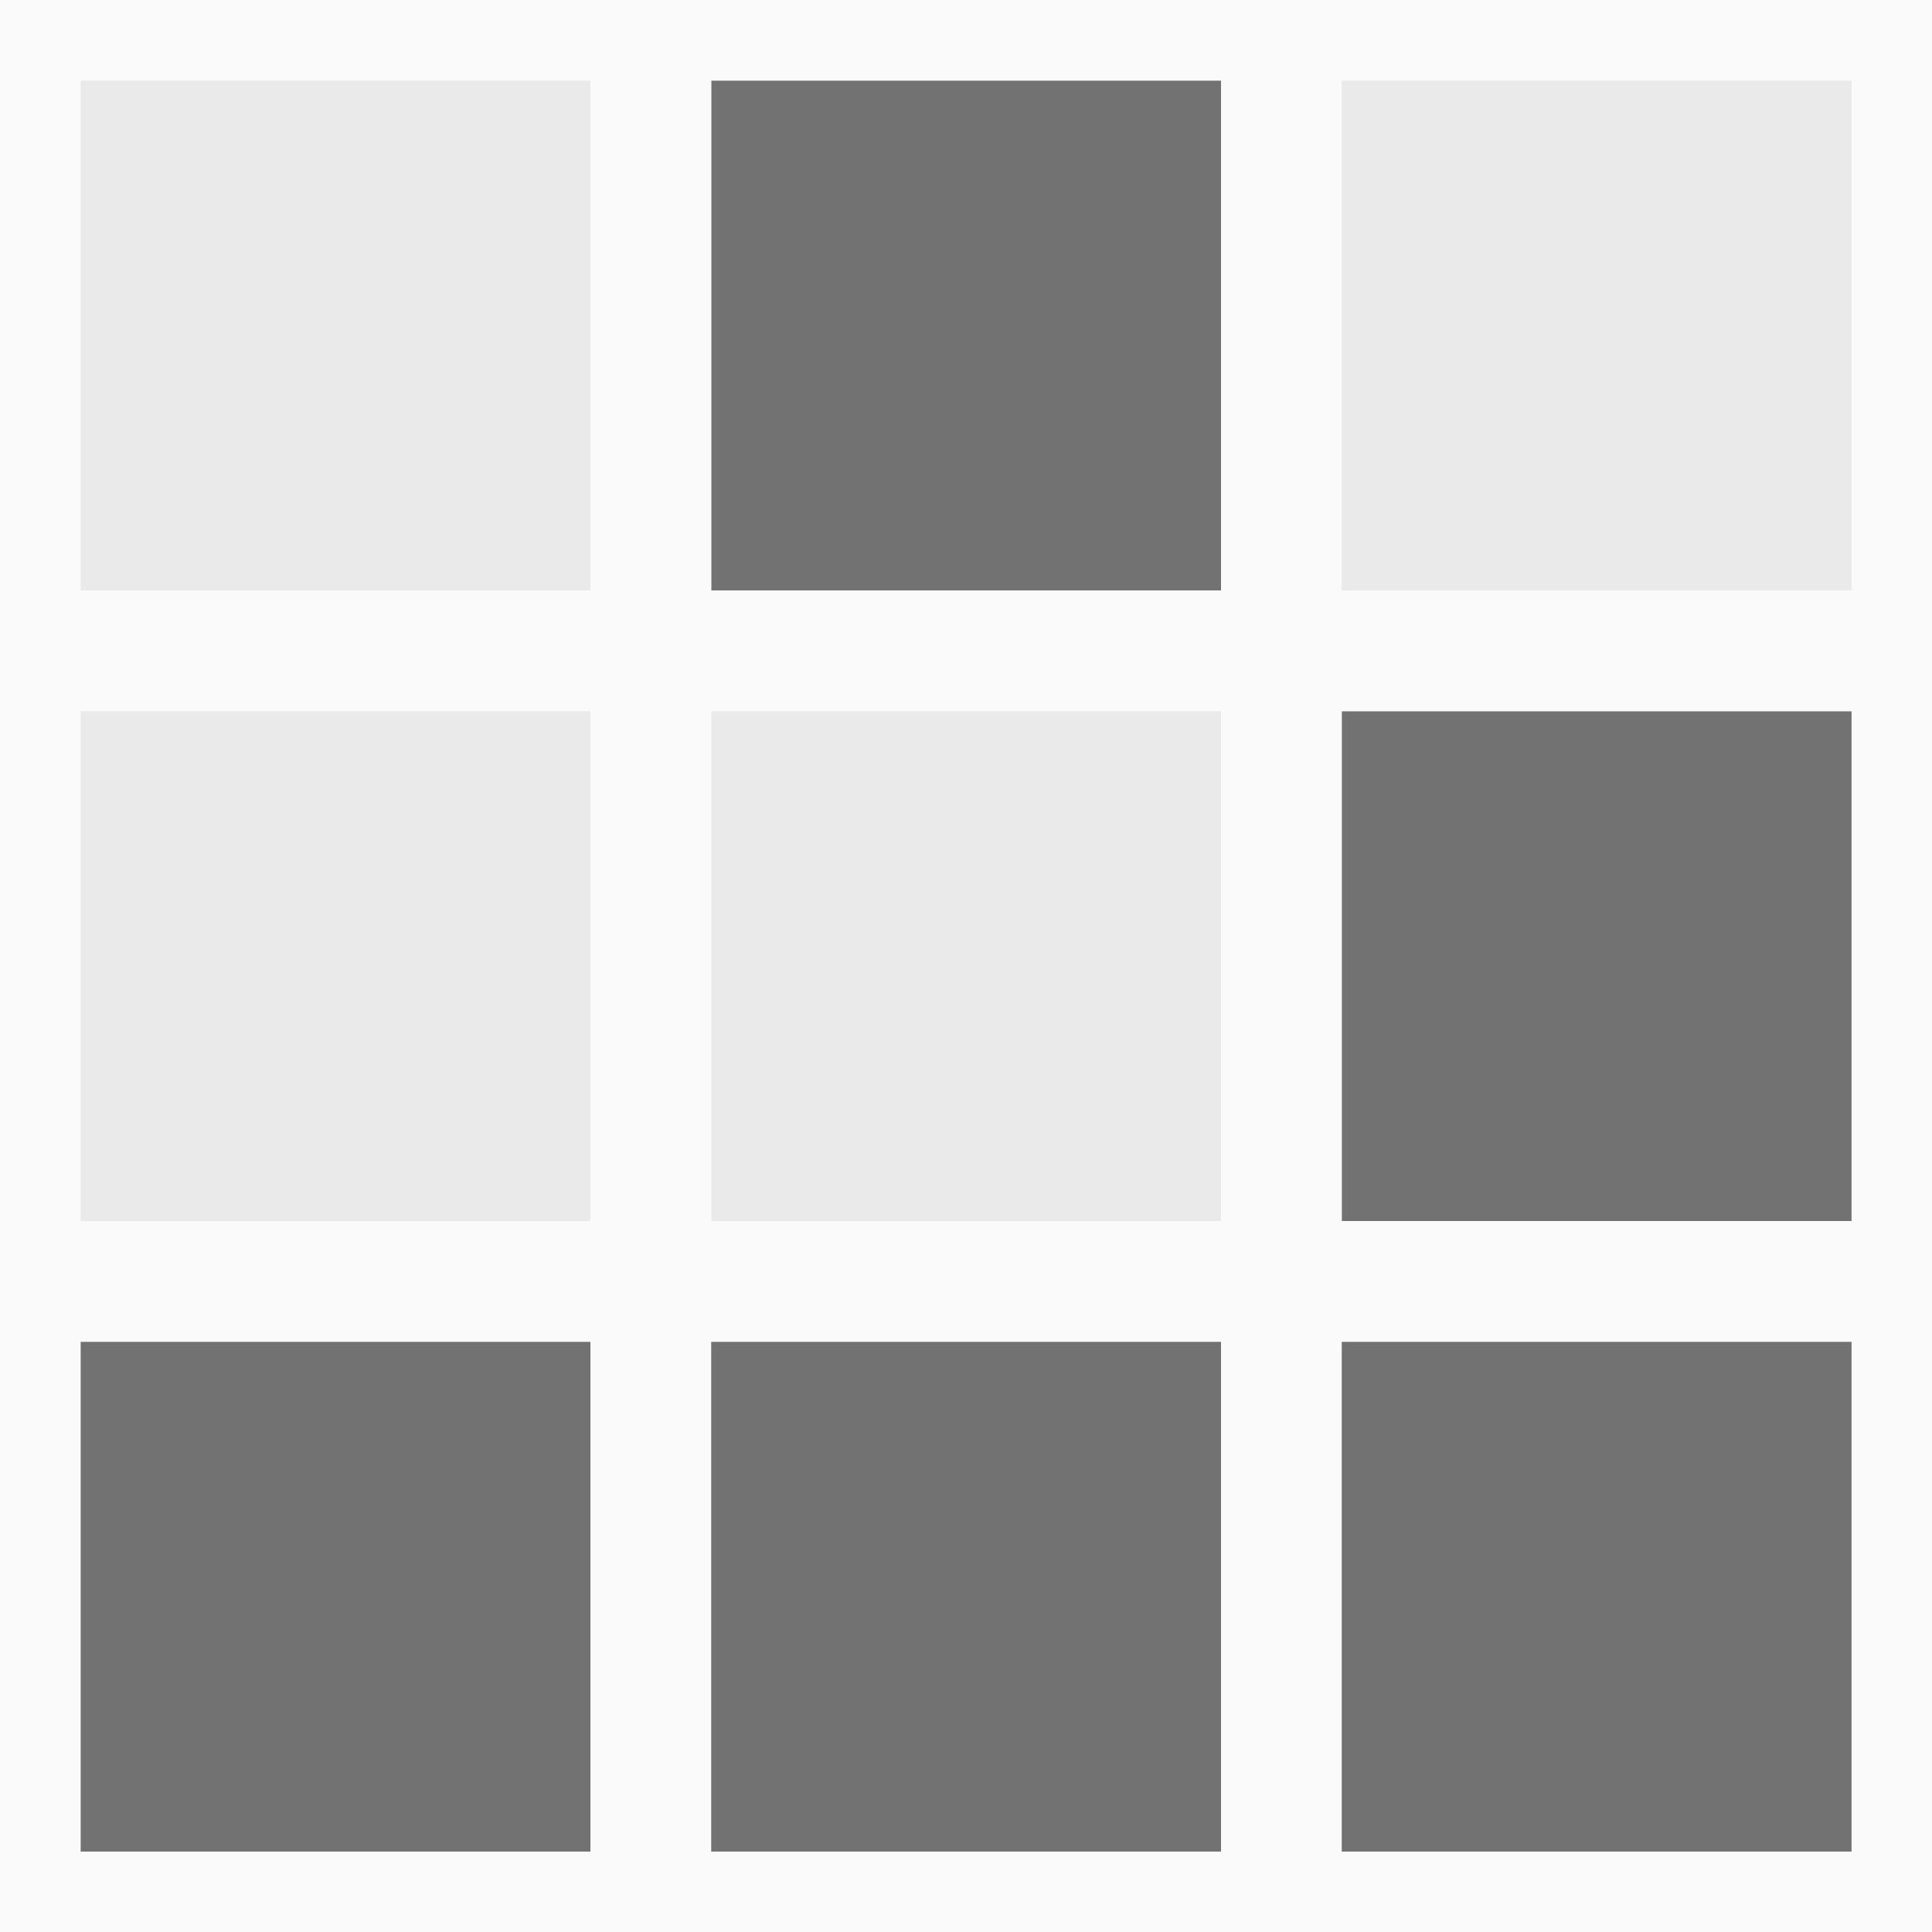
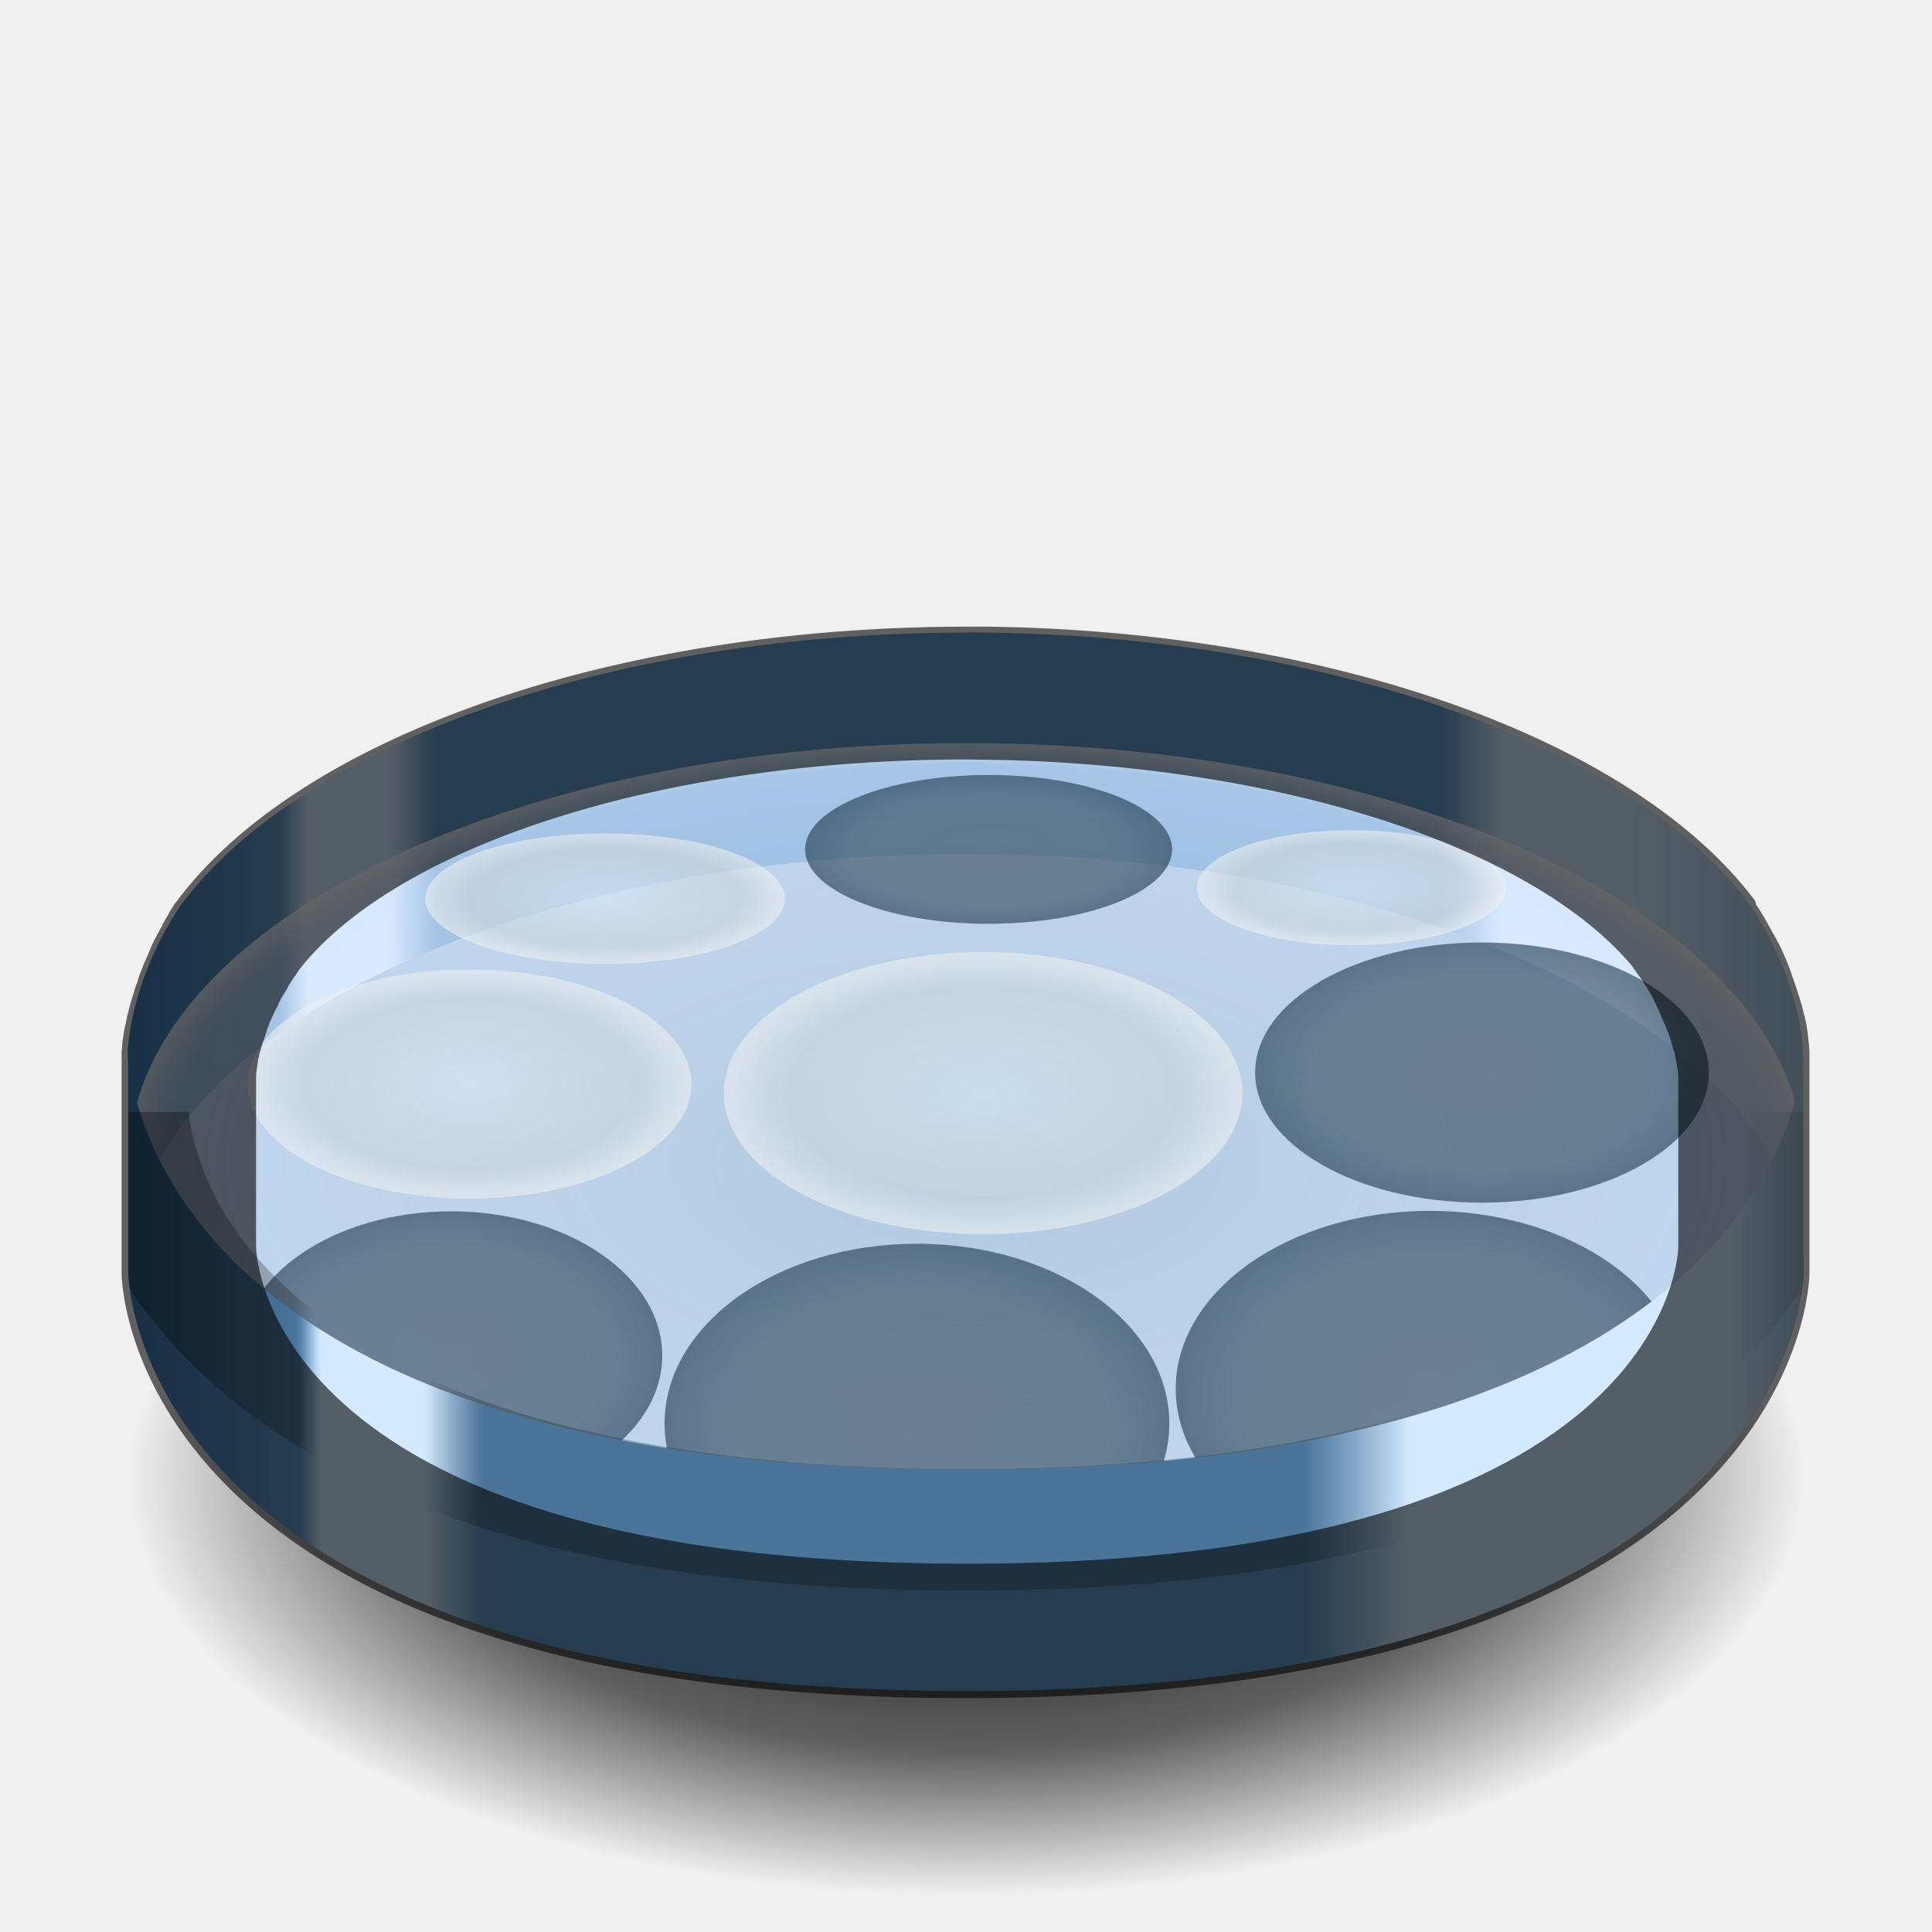
- <svg xmlns="http://www.w3.org/2000/svg" width="16" height="16" viewBox="0 0 4.233 4.233" version="1.1" id="svg5">
+ <svg xmlns="http://www.w3.org/2000/svg" xmlns:xlink="http://www.w3.org/1999/xlink" width="16" height="16" viewBox="0 0 4.233 4.233" version="1.1" id="svg5">
  <defs id="defs2">
-     <linearGradient id="linearGradient4482">
-       <stop style="stop-color:#ffffff;stop-opacity:1;" offset="0" id="stop4480" />
+     <linearGradient id="linearGradient2240">
+       <stop style="stop-color:#000000;stop-opacity:1;" offset="0" id="stop2234" />
+       <stop style="stop-color:#000000;stop-opacity:0.6" offset="0.656" id="stop2242" />
+       <stop style="stop-color:#000000;stop-opacity:0;" offset="1" id="stop2238" />
    </linearGradient>
-     <filter height="6.29" width="3.249" y="-2.321" x="-0.987" style="color-interpolation-filters:sRGB" id="filter9715">
-       <feOffset dx="7" dy="7" in="SourceAlpha" result="result3" id="feOffset9693" />
-       <feGaussianBlur stdDeviation="8" in="result3" result="result1" id="feGaussianBlur9695" />
-       <feComposite operator="in" in2="result1" in="SourceGraphic" result="result2" id="feComposite9697" />
-       <feComposite operator="out" result="fbSourceGraphic" in="result2" in2="result2" id="feComposite9699" />
-       <feColorMatrix result="fbSourceGraphicAlpha" in="fbSourceGraphic" values="0 0 0 -1 0 0 0 0 -1 0 0 0 0 1 0 0 0 0 4 0 " id="feColorMatrix9701" />
-       <feGaussianBlur result="result0" in="fbSourceGraphicAlpha" stdDeviation="2" id="feGaussianBlur9703" />
-       <feSpecularLighting specularExponent="20" specularConstant="1.2" surfaceScale="3" lighting-color="#ffffff" result="result1" in="result0" id="feSpecularLighting9707">
-         <feDistantLight azimuth="235" elevation="45" id="feDistantLight9705" />
-       </feSpecularLighting>
-       <feComposite operator="in" result="result2" in="result1" in2="fbSourceGraphicAlpha" id="feComposite9709" />
-       <feComposite in="fbSourceGraphic" operator="arithmetic" k2="2" k3="2" in2="result2" result="result91" id="feComposite9711" k1="0" k4="0" />
-       <feBlend mode="multiply" in2="result91" id="feBlend9713" />
-     </filter>
-     <clipPath clipPathUnits="userSpaceOnUse" id="clipPath13619">
-       <rect style="opacity:1;fill:#ffffff;fill-opacity:1;fill-rule:evenodd;stroke:none;stroke-width:0.27;stroke-linecap:round;stroke-linejoin:round;stroke-miterlimit:4;stroke-dasharray:none;stroke-dashoffset:0;stroke-opacity:1" id="rect13621" width="8.467" height="8.467" x="0" y="0" />
-     </clipPath>
-     <clipPath clipPathUnits="userSpaceOnUse" id="clipPath13623">
-       <rect style="opacity:1;fill:#ffffff;fill-opacity:1;fill-rule:evenodd;stroke:none;stroke-width:0.27;stroke-linecap:round;stroke-linejoin:round;stroke-miterlimit:4;stroke-dasharray:none;stroke-dashoffset:0;stroke-opacity:1" id="rect13625" width="8.467" height="8.467" x="0" y="0" />
-     </clipPath>
-     <clipPath clipPathUnits="userSpaceOnUse" id="clipPath13627">
-       <rect style="opacity:1;fill:#ffffff;fill-opacity:1;fill-rule:evenodd;stroke:none;stroke-width:0.27;stroke-linecap:round;stroke-linejoin:round;stroke-miterlimit:4;stroke-dasharray:none;stroke-dashoffset:0;stroke-opacity:1" id="rect13629" width="8.467" height="8.467" x="0" y="0" />
-     </clipPath>
-     <clipPath clipPathUnits="userSpaceOnUse" id="clipPath13631">
-       <rect style="opacity:1;fill:#ffffff;fill-opacity:1;fill-rule:evenodd;stroke:none;stroke-width:0.27;stroke-linecap:round;stroke-linejoin:round;stroke-miterlimit:4;stroke-dasharray:none;stroke-dashoffset:0;stroke-opacity:1" id="rect13633" width="8.467" height="8.467" x="0" y="0" />
-     </clipPath>
-     <clipPath clipPathUnits="userSpaceOnUse" id="clipPath13635">
-       <rect style="opacity:1;fill:#ffffff;fill-opacity:1;fill-rule:evenodd;stroke:none;stroke-width:0.27;stroke-linecap:round;stroke-linejoin:round;stroke-miterlimit:4;stroke-dasharray:none;stroke-dashoffset:0;stroke-opacity:1" id="rect13637" width="8.467" height="8.467" x="0" y="0" />
-     </clipPath>
-     <clipPath clipPathUnits="userSpaceOnUse" id="clipPath13639">
-       <rect style="opacity:1;fill:#ffffff;fill-opacity:1;fill-rule:evenodd;stroke:none;stroke-width:0.27;stroke-linecap:round;stroke-linejoin:round;stroke-miterlimit:4;stroke-dasharray:none;stroke-dashoffset:0;stroke-opacity:1" id="rect13641" width="8.467" height="8.467" x="0" y="0" />
-     </clipPath>
-     <clipPath clipPathUnits="userSpaceOnUse" id="clipPath13643">
-       <rect style="opacity:1;fill:#ffffff;fill-opacity:1;fill-rule:evenodd;stroke:none;stroke-width:0.27;stroke-linecap:round;stroke-linejoin:round;stroke-miterlimit:4;stroke-dasharray:none;stroke-dashoffset:0;stroke-opacity:1" id="rect13645" width="8.467" height="8.467" x="0" y="0" />
-     </clipPath>
-     <clipPath clipPathUnits="userSpaceOnUse" id="clipPath13647">
-       <rect style="opacity:1;fill:#ffffff;fill-opacity:1;fill-rule:evenodd;stroke:none;stroke-width:0.27;stroke-linecap:round;stroke-linejoin:round;stroke-miterlimit:4;stroke-dasharray:none;stroke-dashoffset:0;stroke-opacity:1" id="rect13649" width="8.467" height="8.467" x="0" y="0" />
-     </clipPath>
-     <clipPath clipPathUnits="userSpaceOnUse" id="clipPath13651">
-       <rect style="opacity:1;fill:#ffffff;fill-opacity:1;fill-rule:evenodd;stroke:none;stroke-width:0.27;stroke-linecap:round;stroke-linejoin:round;stroke-miterlimit:4;stroke-dasharray:none;stroke-dashoffset:0;stroke-opacity:1" id="rect13653" width="8.467" height="8.467" x="0" y="0" />
-     </clipPath>
+     <linearGradient id="linearGradient1398">
+       <stop style="stop-color:#acacac;stop-opacity:1;" offset="0" id="stop1380" />
+       <stop style="stop-color:#c6c6c6;stop-opacity:1;" offset="0.102" id="stop1382" />
+       <stop style="stop-color:#ffffff;stop-opacity:1;" offset="0.115" id="stop1384" />
+       <stop style="stop-color:#ffffff;stop-opacity:1;" offset="0.178" id="stop1386" />
+       <stop style="stop-color:#c6c6c6;stop-opacity:1;" offset="0.212" id="stop1388" />
+       <stop style="stop-color:#c6c6c6;stop-opacity:1;" offset="0.701" id="stop1390" />
+       <stop style="stop-color:#ffffff;stop-opacity:1;" offset="0.764" id="stop1392" />
+       <stop style="stop-color:#ffffff;stop-opacity:1;" offset="0.957" id="stop1394" />
+       <stop style="stop-color:#e1e1e1;stop-opacity:1;" offset="1" id="stop1396" />
+     </linearGradient>
+     <linearGradient id="linearGradient1200">
+       <stop style="stop-color:#d9eaf6;stop-opacity:1" offset="0" id="stop1194" />
+       <stop style="stop-color:#cfd6dc;stop-opacity:1" offset="0.752" id="stop1196" />
+       <stop style="stop-color:#eff0f0;stop-opacity:1" offset="1" id="stop1198" />
+     </linearGradient>
+     <linearGradient id="linearGradient81653">
+       <stop style="stop-color:#000000;stop-opacity:1" offset="0" id="stop81635" />
+       <stop style="stop-color:#000000;stop-opacity:1" offset="0.102" id="stop81637" />
+       <stop style="stop-color:#d3eaff;stop-opacity:1" offset="0.115" id="stop81639" />
+       <stop style="stop-color:#d3eaff;stop-opacity:1" offset="0.178" id="stop81641" />
+       <stop style="stop-color:#000000;stop-opacity:1" offset="0.212" id="stop81643" />
+       <stop style="stop-color:#000000;stop-opacity:1" offset="0.701" id="stop81645" />
+       <stop style="stop-color:#d3eaff;stop-opacity:1" offset="0.764" id="stop81647" />
+       <stop style="stop-color:#000000;stop-opacity:1" offset="0.957" id="stop81649" />
+       <stop style="stop-color:#000000;stop-opacity:1" offset="1" id="stop81651" />
+     </linearGradient>
+     <linearGradient id="linearGradient79583">
+       <stop style="stop-color:#ffffff;stop-opacity:0.212" offset="0" id="stop79579" />
+       <stop style="stop-color:#dbe8ff;stop-opacity:0.58" offset="0.949" id="stop80699" />
+       <stop style="stop-color:#ffffff;stop-opacity:0.741" offset="1" id="stop79581" />
+     </linearGradient>
+     <linearGradient id="linearGradient78809-3">
+       <stop style="stop-color:#334756;stop-opacity:1" offset="0" id="stop78805" />
+       <stop style="stop-color:#2f4759;stop-opacity:1" offset="0.752" id="stop79389" />
+       <stop style="stop-color:#1a3548;stop-opacity:1" offset="1" id="stop78807" />
+     </linearGradient>
+     <linearGradient id="linearGradient8999">
+       <stop style="stop-color:#3a77ad;stop-opacity:1" offset="0" id="stop8981" />
+       <stop style="stop-color:#5f96c6;stop-opacity:1" offset="0.09" id="stop8983" />
+       <stop style="stop-color:#d3eaff;stop-opacity:1" offset="0.107" id="stop8985" />
+       <stop style="stop-color:#d3eaff;stop-opacity:1" offset="0.155" id="stop8987" />
+       <stop style="stop-color:#5f96c6;stop-opacity:1" offset="0.184" id="stop8989" />
+       <stop style="stop-color:#5f96c6;stop-opacity:1" offset="0.782" id="stop8991" />
+       <stop style="stop-color:#d3eaff;stop-opacity:1" offset="0.821" id="stop8993" />
+       <stop style="stop-color:#d3eaff;stop-opacity:1;" offset="0.898" id="stop8995" />
+       <stop style="stop-color:#a5c4e1;stop-opacity:1" offset="1" id="stop8997" />
+     </linearGradient>
+     <linearGradient id="linearGradient4154-3-6">
+       <stop style="stop-color:#3a77ad;stop-opacity:1" offset="0" id="stop4150" />
+       <stop style="stop-color:#5f96c6;stop-opacity:1" offset="0.102" id="stop5696" />
+       <stop style="stop-color:#d3eaff;stop-opacity:1" offset="0.115" id="stop4670" />
+       <stop style="stop-color:#d3eaff;stop-opacity:1" offset="0.178" id="stop6532" />
+       <stop style="stop-color:#5f96c6;stop-opacity:1" offset="0.212" id="stop5826" />
+       <stop style="stop-color:#5f96c6;stop-opacity:1" offset="0.701" id="stop7368" />
+       <stop style="stop-color:#d3eaff;stop-opacity:1" offset="0.764" id="stop7174" />
+       <stop style="stop-color:#d3eaff;stop-opacity:1;" offset="0.957" id="stop7882" />
+       <stop style="stop-color:#a5c4e1;stop-opacity:1" offset="1" id="stop4152" />
+     </linearGradient>
+     <linearGradient xlink:href="#linearGradient4154-3-6" id="linearGradient4156" x1="2.381" y1="18.645" x2="31.485" y2="18.645" gradientUnits="userSpaceOnUse" spreadMethod="pad" gradientTransform="matrix(0.1261261,0,0,0.1261261,-0.0190613,0.6517622)" />
+     <linearGradient xlink:href="#linearGradient8999" id="linearGradient8704" x1="2.381" y1="13.089" x2="31.485" y2="13.089" gradientUnits="userSpaceOnUse" gradientTransform="matrix(0.1261261,0,0,0.1261261,-0.0190613,0.6517622)" />
+     <radialGradient xlink:href="#linearGradient78809-3" id="radialGradient78811" cx="19.056" cy="10.072" fx="19.056" fy="10.072" r="4.402" gradientTransform="matrix(0.09133356,0,0,0.03703069,0.4254571,1.488239)" gradientUnits="userSpaceOnUse" />
+     <radialGradient xlink:href="#linearGradient78809-3" id="radialGradient79507" cx="24.611" cy="13.584" fx="24.611" fy="13.584" r="3.942" gradientTransform="matrix(0.1261261,0,0,0.07223723,0.1429704,1.368273)" gradientUnits="userSpaceOnUse" />
+     <radialGradient xlink:href="#linearGradient78809-3" id="radialGradient79561" cx="24.99" cy="18.957" fx="24.99" fy="18.957" r="4.417" gradientTransform="matrix(0.1261261,0,0,0.08824987,-0.0190613,1.369791)" gradientUnits="userSpaceOnUse" />
+     <radialGradient xlink:href="#linearGradient78809-3" id="radialGradient79569" cx="16.083" cy="19.565" fx="16.083" fy="19.565" r="4.381" gradientTransform="matrix(0.1261261,0,0,0.08989103,-0.0190613,1.360684)" gradientUnits="userSpaceOnUse" />
+     <radialGradient xlink:href="#linearGradient78809-3" id="radialGradient79577" cx="7.987" cy="18.38" fx="7.987" fy="18.38" r="3.667" gradientTransform="matrix(0.1261261,0,0,0.08624698,-0.0190613,1.384743)" gradientUnits="userSpaceOnUse" />
+     <radialGradient xlink:href="#linearGradient79583" id="radialGradient79585" cx="16.933" cy="15.011" fx="16.933" fy="15.011" r="14.552" gradientTransform="matrix(0.1261261,0,0,0.06299051,-0.0190613,1.599486)" gradientUnits="userSpaceOnUse" />
+     <linearGradient xlink:href="#linearGradient81653" id="linearGradient81392" x1="9.088" y1="63.703" x2="118.912" y2="63.703" gradientUnits="userSpaceOnUse" gradientTransform="scale(0.2645833)" />
+     <radialGradient xlink:href="#linearGradient1200" id="radialGradient82387" gradientUnits="userSpaceOnUse" gradientTransform="matrix(0.1290591,0,0,0.07015196,-0.3054497,1.688289)" cx="19.056" cy="10.072" fx="19.056" fy="10.072" r="4.402" />
+     <radialGradient xlink:href="#linearGradient1200" id="radialGradient82391" gradientUnits="userSpaceOnUse" gradientTransform="matrix(0.1104261,0,0,0.05690492,-1.075285,1.801903)" cx="19.056" cy="10.072" fx="19.056" fy="10.072" r="4.402" />
+     <radialGradient xlink:href="#linearGradient1200" id="radialGradient82395" gradientUnits="userSpaceOnUse" gradientTransform="matrix(0.08949268,0,0,0.03257517,-0.3790212,1.640528)" cx="19.056" cy="10.072" fx="19.056" fy="10.072" r="4.402" />
+     <radialGradient xlink:href="#linearGradient1200" id="radialGradient899" gradientUnits="userSpaceOnUse" gradientTransform="matrix(0.07708653,0,0,0.02853834,1.491731,1.657227)" cx="19.056" cy="10.072" fx="19.056" fy="10.072" r="4.402" />
+     <linearGradient xlink:href="#linearGradient1398" id="linearGradient1378" x1="2.249" y1="16.789" x2="31.618" y2="16.789" gradientUnits="userSpaceOnUse" gradientTransform="matrix(0.1261261,0,0,0.1261261,-0.0190613,0.6684477)" />
+     <radialGradient xlink:href="#linearGradient2240" id="radialGradient2231" gradientUnits="userSpaceOnUse" gradientTransform="matrix(0.1261261,7.8776852e-8,0,0.06299052,-0.0190613,2.291401)" cx="16.933" cy="15.011" fx="16.933" fy="15.011" r="14.552" />
+     <linearGradient xlink:href="#linearGradient1398" id="linearGradient8034" gradientUnits="userSpaceOnUse" gradientTransform="matrix(0.1261261,0,0,0.1261261,-0.0190613,0.7840283)" x1="2.249" y1="16.789" x2="31.618" y2="16.789" />
  </defs>
-   <g id="layer6" style="display:inline">
-     <rect style="opacity:1;fill:#727272;fill-opacity:1;fill-rule:evenodd;stroke:#fafafa;stroke-width:0.529;stroke-linecap:round;stroke-linejoin:round;stroke-miterlimit:4;stroke-dasharray:none;stroke-opacity:1" id="rect1839" width="2.763" height="2.763" x="0.089" y="5.615" clip-path="url(#clipPath13651)" transform="scale(0.5)" />
-     <rect style="opacity:1;fill:#727272;fill-opacity:1;fill-rule:evenodd;stroke:#fafafa;stroke-width:0.529;stroke-linecap:round;stroke-linejoin:round;stroke-miterlimit:4;stroke-dasharray:none;stroke-opacity:1" id="rect1841" width="2.763" height="2.763" x="2.852" y="5.615" clip-path="url(#clipPath13647)" transform="scale(0.5)" />
-     <rect style="opacity:1;fill:#727272;fill-opacity:1;fill-rule:evenodd;stroke:#fafafa;stroke-width:0.529;stroke-linecap:round;stroke-linejoin:round;stroke-miterlimit:4;stroke-dasharray:none;stroke-opacity:1" id="rect1843" width="2.763" height="2.763" x="5.615" y="5.615" clip-path="url(#clipPath13643)" transform="scale(0.5)" />
-     <rect style="opacity:1;fill:#727272;fill-opacity:1;fill-rule:evenodd;stroke:#fafafa;stroke-width:0.529;stroke-linecap:round;stroke-linejoin:round;stroke-miterlimit:4;stroke-dasharray:none;stroke-opacity:1" id="rect1845" width="2.763" height="2.763" x="5.615" y="2.852" clip-path="url(#clipPath13639)" transform="scale(0.5)" />
-     <rect style="opacity:1;fill:#727272;fill-opacity:1;fill-rule:evenodd;stroke:#fafafa;stroke-width:0.529;stroke-linecap:round;stroke-linejoin:round;stroke-miterlimit:4;stroke-dasharray:none;stroke-opacity:1" id="rect1847" width="2.763" height="2.763" x="2.852" y="0.089" clip-path="url(#clipPath13635)" transform="scale(0.5)" />
-     <rect style="opacity:1;fill:#eaeaea;fill-opacity:1;fill-rule:evenodd;stroke:#fafafa;stroke-width:0.529;stroke-linecap:round;stroke-linejoin:round;stroke-miterlimit:4;stroke-dasharray:none;stroke-opacity:1" id="rect2202" width="2.763" height="2.763" x="2.852" y="2.852" clip-path="url(#clipPath13631)" transform="scale(0.5)" />
-     <rect style="opacity:1;fill:#eaeaea;fill-opacity:1;fill-rule:evenodd;stroke:#fafafa;stroke-width:0.529;stroke-linecap:round;stroke-linejoin:round;stroke-miterlimit:4;stroke-dasharray:none;stroke-opacity:1" id="rect2204" width="2.763" height="2.763" x="5.615" y="0.089" clip-path="url(#clipPath13627)" transform="scale(0.5)" />
-     <rect style="opacity:1;fill:#eaeaea;fill-opacity:1;fill-rule:evenodd;stroke:#fafafa;stroke-width:0.529;stroke-linecap:round;stroke-linejoin:round;stroke-miterlimit:4;stroke-dasharray:none;stroke-opacity:1" id="rect2206" width="2.763" height="2.763" x="0.089" y="0.089" clip-path="url(#clipPath13623)" transform="scale(0.5)" />
-     <rect style="opacity:1;fill:#eaeaea;fill-opacity:1;fill-rule:evenodd;stroke:#fafafa;stroke-width:0.529;stroke-linecap:round;stroke-linejoin:round;stroke-miterlimit:4;stroke-dasharray:none;stroke-opacity:1" id="rect2208" width="2.763" height="2.763" x="0.089" y="2.852" clip-path="url(#clipPath13619)" transform="scale(0.5)" />
-   </g>
+   <path style="display:none;mix-blend-mode:multiply;fill:none;stroke:url(#linearGradient1378);stroke-width:0.033px;stroke-linecap:butt;stroke-linejoin:miter;stroke-opacity:1" d="m 0.281,2.319 c 0,0 1e-7,0.917 1.835,0.917 1.835,0 1.835,-0.917 1.835,-0.917" id="path1403" />
+   <path id="path1163" style="display:none;fill:#000000;fill-opacity:1;fill-rule:evenodd;stroke:none;stroke-width:0.012;stroke-linecap:round;stroke-linejoin:round" d="m 2.117,1.386 c -0.769,1.185e-4 -1.457,0.24 -1.722,0.6 -6.38e-5,8.66e-5 -1.325e-4,1.766e-4 -1.954e-4,2.751e-4 -1.855e-4,2.749e-4 -3.25e-4,5.75e-4 -5.25e-4,8.47e-4 -0.005,0.008 -0.01,0.015 -0.014,0.023 -1.388e-4,2.269e-4 -2.526e-4,4.999e-4 -3.901e-4,7.28e-4 -0.004,0.007 -0.009,0.014 -0.013,0.022 -2.371e-4,4.233e-4 -4.8e-4,8.26e-4 -7.14e-4,0.001 -9.38e-4,0.002 -0.002,0.003 -0.003,0.005 -0.003,0.006 -0.007,0.012 -0.01,0.018 -5.049e-4,9.73e-4 -0.001,0.002 -0.002,0.003 -0.003,0.006 -0.006,0.012 -0.009,0.018 -8.12e-4,0.002 -0.002,0.003 -0.002,0.005 -0.002,0.004 -0.004,0.008 -0.005,0.012 -0.004,0.01 -0.009,0.02 -0.012,0.029 -7.75e-5,2.017e-4 -1.182e-4,4e-4 -1.954e-4,6e-4 -6.85e-4,0.002 -0.001,0.003 -0.002,0.005 -0.004,0.009 -0.007,0.018 -0.01,0.027 -4.934e-4,0.001 -0.001,0.003 -0.002,0.004 -0.001,0.004 -0.003,0.008 -0.004,0.013 -0.002,0.008 -0.005,0.016 -0.007,0.023 -0.001,0.004 -0.002,0.007 -0.003,0.011 -0.002,0.007 -0.003,0.013 -0.004,0.019 -6.85e-4,0.003 -0.001,0.006 -0.002,0.009 -0.001,0.007 -0.003,0.013 -0.003,0.019 -2.725e-4,0.002 -6.05e-4,0.004 -8.47e-4,0.005 -0.001,0.007 -0.002,0.014 -0.002,0.019 -7.42e-4,0.008 -0.001,0.016 -0.002,0.024 V 2.788 c 0,0 1.9e-6,0.917 1.835,0.917 1.835,0 1.835,-0.917 1.835,-0.917 V 2.303 c 0,0 -1.387e-4,-0.004 -2.753e-4,-0.007 -1.1e-5,-2.144e-4 -5.3e-5,-7e-4 -6.54e-5,-9.03e-4 -2.269e-4,-0.004 -6.65e-4,-0.01 -0.001,-0.017 -1.077e-4,-10e-4 -2.75e-4,-0.002 -4e-4,-0.003 -9.38e-4,-0.008 -0.002,-0.017 -0.004,-0.028 -7.63e-4,-0.004 -0.002,-0.009 -0.003,-0.014 -5.65e-4,-0.003 -0.001,-0.006 -0.002,-0.008 -8.33e-4,-0.004 -0.002,-0.008 -0.003,-0.012 -0.001,-0.004 -0.002,-0.009 -0.004,-0.014 -0.001,-0.004 -0.002,-0.009 -0.004,-0.013 -0.001,-0.004 -0.003,-0.009 -0.004,-0.013 -0.003,-0.009 -0.006,-0.017 -0.009,-0.026 -0.002,-0.005 -0.003,-0.01 -0.005,-0.015 -0.002,-0.006 -0.005,-0.012 -0.007,-0.018 -0.002,-0.005 -0.004,-0.009 -0.006,-0.014 -0.003,-0.008 -0.007,-0.016 -0.011,-0.024 -0.005,-0.01 -0.01,-0.02 -0.015,-0.03 -2.017e-4,-3.766e-4 -4e-4,-7.49e-4 -6e-4,-0.001 -2.02e-4,-3.766e-4 -4.666e-4,-7.98e-4 -6.65e-4,-0.001 -0.011,-0.02 -0.024,-0.041 -0.038,-0.063 -1.136e-4,-1.766e-4 -2.146e-4,-3.5e-4 -3.25e-4,-5.25e-4 -3.64e-5,-4.83e-5 -9.4e-5,-8.21e-5 -1.264e-4,-1.26e-4 C 3.571,1.631 2.911,1.396 2.165,1.386 c -0.016,-1.438e-4 -0.032,-4e-4 -0.048,-4e-4 z" />
+   <ellipse style="display:inline;fill:url(#radialGradient2231);fill-opacity:1;fill-rule:evenodd;stroke-width:0.012;stroke-linecap:round;stroke-linejoin:round" id="ellipse2229" cx="2.117" cy="3.237" rx="1.835" ry="0.917" />
+   <path id="ellipse1560" style="display:inline;fill:url(#linearGradient8704);fill-rule:evenodd;stroke-width:0.012;stroke-linecap:round;stroke-linejoin:round" d="M 2.117,1.386 A 1.835,0.917 0 0 0 0.394,1.986 c -0.086,0.131 -0.106,0.245 -0.112,0.292 a 1.835,0.917 0 0 0 -0.002,0.024 1.835,0.917 0 0 0 1.835,0.917 1.835,0.917 0 0 0 1.835,-0.917 c 0,0 -1.026e-4,-0.147 -0.118,-0.323 A 1.835,0.917 0 0 0 2.165,1.386 c -0.016,-1.437e-4 -0.032,-4e-4 -0.048,-4e-4 z" />
+   <path id="path1334" style="display:inline;fill:#9abbd9;fill-rule:evenodd;stroke-width:0.012;stroke-linecap:round;stroke-linejoin:round" d="m 2.117,1.871 a 1.835,0.917 0 0 0 -1.835,0.917 1.835,0.917 0 0 0 0.002,0.024 c 0.005,0.048 0.026,0.161 0.112,0.293 a 1.835,0.917 0 0 0 1.722,0.6 c 0.016,0 0.032,-2.499e-4 0.048,-3.999e-4 A 1.835,0.917 0 0 0 3.834,3.111 C 3.952,2.935 3.952,2.787 3.952,2.787 A 1.835,0.917 0 0 0 2.117,1.871 Z" />
+   <ellipse style="display:inline;fill:url(#radialGradient79585);fill-opacity:1;fill-rule:evenodd;stroke-width:0.012;stroke-linecap:round;stroke-linejoin:round" id="ellipse3978" cx="2.117" cy="2.545" rx="1.835" ry="0.917" />
+   <ellipse style="display:inline;opacity:0.6;fill:url(#radialGradient79561);fill-opacity:1;stroke:none;stroke-width:0;stroke-linecap:round;stroke-linejoin:round" id="path75607" cx="3.133" cy="3.043" rx="0.557" ry="0.39" />
+   <ellipse style="display:inline;opacity:0.6;fill:url(#radialGradient79569);fill-opacity:1;stroke-width:0;stroke-linecap:round;stroke-linejoin:round" id="path75609" cx="2.009" cy="3.119" rx="0.553" ry="0.394" />
+   <ellipse style="display:inline;opacity:0.6;fill:url(#radialGradient79577);fill-opacity:1;stroke-width:0;stroke-linecap:round;stroke-linejoin:round" id="path75611" cx="0.988" cy="2.97" rx="0.463" ry="0.316" />
+   <ellipse style="display:inline;opacity:0.6;fill:url(#radialGradient79507);fill-opacity:1;stroke-width:0;stroke-linecap:round;stroke-linejoin:round" id="path75605" cx="3.247" cy="2.35" rx="0.497" ry="0.285" />
+   <ellipse style="display:inline;opacity:0.6;fill:url(#radialGradient82387);fill-opacity:1;stroke-width:0;stroke-linecap:round;stroke-linejoin:round" id="ellipse82385" cx="2.154" cy="2.395" rx="0.568" ry="0.309" />
+   <ellipse style="display:inline;opacity:0.6;fill:url(#radialGradient82391);fill-opacity:1;stroke-width:0;stroke-linecap:round;stroke-linejoin:round" id="ellipse82389" cx="1.029" cy="2.375" rx="0.486" ry="0.251" />
+   <ellipse style="display:inline;opacity:0.6;fill:url(#radialGradient899);fill-opacity:1;stroke-width:0;stroke-linecap:round;stroke-linejoin:round" id="ellipse897" cx="2.961" cy="1.945" rx="0.339" ry="0.126" />
+   <ellipse style="display:inline;opacity:0.6;fill:url(#radialGradient78811);fill-opacity:1;stroke-width:0;stroke-linecap:round;stroke-linejoin:round" id="path75603" cx="2.166" cy="1.861" rx="0.402" ry="0.163" />
+   <ellipse style="display:inline;opacity:0.6;fill:url(#radialGradient82395);fill-opacity:1;stroke-width:0;stroke-linecap:round;stroke-linejoin:round" id="ellipse82393" cx="1.326" cy="1.969" rx="0.394" ry="0.143" />
+   <path id="rect2827" style="fill:url(#linearGradient4156);fill-opacity:1;fill-rule:evenodd;stroke:none;stroke-width:0.017;stroke-linecap:round;stroke-linejoin:round" d="m 0.281,2.303 c 0,0 1e-7,0.917 1.835,0.917 1.835,0 1.835,-0.917 1.835,-0.917 v 0.485 c 0,0 0,0.917 -1.835,0.917 -1.835,0 -1.835,-0.917 -1.835,-0.917 z" />
+   <path id="path8027" style="display:inline;opacity:0.6;fill:#000000;fill-opacity:1;fill-rule:evenodd;stroke:#000000;stroke-width:0.026;stroke-linecap:round;stroke-linejoin:round;stroke-opacity:1;stroke-dasharray:none" d="M 2.117,1.386 C 1.347,1.386 0.66,1.626 0.395,1.986 h -5.1676e-4 c -1.855e-4,2.749e-4 -3.1677e-4,7.616e-4 -5.1677e-4,0.001 -0.005,0.008 -0.01,0.015 -0.014,0.023 -1.388e-4,2.269e-4 -3.7926e-4,8.054e-4 -5.1676e-4,0.001 -0.004,0.007 -0.008,0.014 -0.012,0.021 -2.371e-4,4.233e-4 -2.8276e-4,0.001 -5.1676e-4,0.002 -9.38e-4,0.002 -0.002,0.003 -0.003,0.005 -0.003,0.006 -0.007,0.013 -0.01,0.019 -5.049e-4,9.73e-4 -0.001,0.002 -0.002,0.003 -0.003,0.006 -0.006,0.013 -0.009,0.019 -8.12e-4,0.002 -0.001,0.003 -0.002,0.005 -0.002,0.004 -0.003,0.008 -0.005,0.012 -0.004,0.01 -0.009,0.019 -0.012,0.029 l -5.1677e-4,5.167e-4 c -6.8499e-4,0.002 -0.001,0.003 -0.002,0.005 -0.004,0.009 -0.006,0.018 -0.009,0.027 -4.934e-4,0.001 -0.001,0.003 -0.002,0.004 -0.001,0.004 -0.003,0.009 -0.004,0.013 -0.002,0.008 -0.005,0.015 -0.007,0.023 -0.001,0.004 -0.002,0.007 -0.003,0.011 -0.002,0.007 -0.003,0.013 -0.005,0.019 -6.85e-4,0.003 -9.703e-4,0.007 -0.002,0.01 -0.001,0.007 -0.003,0.013 -0.004,0.019 -2.725e-4,0.002 -7.9153e-4,0.004 -0.001,0.005 -0.001,0.007 -0.002,0.014 -0.003,0.019 -7.42e-4,0.008 -0.001,0.016 -0.002,0.024 v 0.485 c 0,0 1.532e-4,0.917 1.836,0.917 1.835,0 1.836,-0.917 1.836,-0.917 V 2.303 c 0,0 -3.802e-4,-0.004 -5.168e-4,-0.007 -1.1e-5,-2.144e-4 1.24e-5,-8.306e-4 0,-0.001 -2.269e-4,-0.004 -7.852e-4,-0.01 -0.002,-0.017 -1.077e-4,-10e-4 1.25e-4,-0.002 0,-0.003 -9.38e-4,-0.008 -0.002,-0.017 -0.004,-0.028 -7.63e-4,-0.004 -0.002,-0.009 -0.003,-0.014 -5.65e-4,-0.003 -9.203e-4,-0.005 -0.002,-0.008 -8.33e-4,-0.004 -0.002,-0.008 -0.003,-0.012 -0.001,-0.004 -0.002,-0.009 -0.004,-0.014 -0.001,-0.004 -0.002,-0.008 -0.004,-0.013 -0.001,-0.004 -0.003,-0.009 -0.004,-0.013 -0.003,-0.009 -0.006,-0.017 -0.009,-0.026 -0.002,-0.005 -0.003,-0.01 -0.005,-0.015 -0.002,-0.006 -0.005,-0.012 -0.007,-0.018 -0.002,-0.005 -0.004,-0.01 -0.006,-0.014 -0.003,-0.008 -0.007,-0.016 -0.011,-0.024 -0.005,-0.01 -0.01,-0.019 -0.016,-0.029 -2.017e-4,-3.766e-4 -3.167e-4,-6.826e-4 -5.167e-4,-0.001 -2.02e-4,-3.766e-4 -3.184e-4,-6.515e-4 -5.168e-4,-0.001 -0.011,-0.02 -0.023,-0.042 -0.038,-0.063 L 3.834,1.98 C 3.571,1.631 2.911,1.396 2.165,1.386 2.149,1.386 2.133,1.386 2.117,1.386 Z m 0,0.265 c 0.014,0 0.028,4.058e-4 0.041,5.168e-4 0.639,0.008 1.204,0.189 1.429,0.458 v 5.167e-4 c 0.012,0.017 0.023,0.032 0.033,0.048 1.698e-4,2.948e-4 3.439e-4,7.429e-4 5.168e-4,0.001 1.711e-4,2.709e-4 3.44e-4,7.429e-4 5.167e-4,0.001 0.005,0.008 0.009,0.015 0.013,0.023 0.003,0.006 0.006,0.012 0.009,0.019 0.002,0.004 0.004,0.007 0.005,0.011 0.002,0.005 0.004,0.009 0.006,0.014 0.002,0.004 0.003,0.008 0.005,0.011 0.003,0.007 0.005,0.014 0.008,0.02 0.001,0.004 0.003,0.007 0.004,0.011 0.001,0.003 0.002,0.006 0.003,0.01 0.001,0.004 0.002,0.007 0.003,0.011 8e-4,0.003 0.002,0.006 0.003,0.009 5.429e-4,0.002 0.001,0.005 0.002,0.007 8.4e-4,0.004 0.001,0.007 0.002,0.011 0.002,0.008 0.003,0.015 0.004,0.021 1.07e-4,8.1e-4 4.246e-4,0.002 5.168e-4,0.003 6.509e-4,0.006 8.394e-4,0.01 0.001,0.013 v 5.167e-4 c 1.169e-4,0.002 5.168e-4,0.005 5.168e-4,0.005 V 2.732 c 0,0 -1.351e-4,0.707 -1.571,0.707 -1.571,0 -1.571,-0.707 -1.571,-0.707 V 2.358 c 2.91e-4,-0.006 9.1525e-4,-0.013 0.002,-0.019 4.97e-4,-0.004 0.001,-0.009 0.002,-0.014 2.0712e-4,-0.001 2.8355e-4,-0.003 5.1677e-4,-0.004 8.0399e-4,-0.004 0.002,-0.009 0.003,-0.014 4.96e-4,-0.002 9.6403e-4,-0.005 0.002,-0.007 0.001,-0.005 0.003,-0.009 0.004,-0.014 7.79e-4,-0.003 0.002,-0.006 0.003,-0.009 0.002,-0.006 0.004,-0.011 0.006,-0.018 0.001,-0.003 0.002,-0.006 0.003,-0.01 4.1103e-4,-0.001 0.001,-0.003 0.002,-0.004 0.002,-0.007 0.005,-0.013 0.008,-0.02 5.65e-4,-0.001 0.001,-0.003 0.002,-0.004 v -5.168e-4 c 0.003,-0.007 0.007,-0.015 0.011,-0.022 0.001,-0.003 0.003,-0.006 0.004,-0.009 6.85e-4,-0.001 0.001,-0.002 0.002,-0.004 0.002,-0.005 0.005,-0.009 0.008,-0.014 4.2815e-4,-7.6e-4 0.001,-0.002 0.002,-0.003 0.003,-0.005 0.005,-0.009 0.008,-0.014 7.79e-4,-0.001 0.001,-0.003 0.002,-0.004 l 5.1676e-4,-5.167e-4 c 0.003,-0.005 0.007,-0.011 0.011,-0.017 l 5.1676e-4,-5.167e-4 c 0.004,-0.006 0.008,-0.012 0.012,-0.018 l 5.1676e-4,-5.168e-4 V 2.114 C 0.87,1.835 1.458,1.651 2.117,1.651 Z" />
+   <path id="path8032" style="color:#000000;mix-blend-mode:multiply;fill:url(#linearGradient8034);-inkscape-stroke:none" d="M 0.281 2.436 L 0.281 2.787 C 0.281 2.787 0.281 2.801 0.284 2.823 C 0.319 2.876 0.363 2.932 0.418 2.986 C 0.679 3.247 1.177 3.485 2.117 3.485 C 3.057 3.485 3.556 3.247 3.816 2.986 C 3.871 2.932 3.914 2.876 3.949 2.823 C 3.952 2.801 3.952 2.787 3.952 2.787 L 3.952 2.436 L 3.82 2.436 C 3.82 2.436 3.822 2.468 3.799 2.537 C 3.776 2.607 3.728 2.7 3.629 2.799 C 3.43 2.997 3.013 3.219 2.117 3.219 C 1.222 3.219 0.802 2.997 0.604 2.799 C 0.504 2.7 0.459 2.607 0.436 2.537 C 0.413 2.468 0.414 2.436 0.414 2.436 L 0.281 2.436 z " />
</svg>
